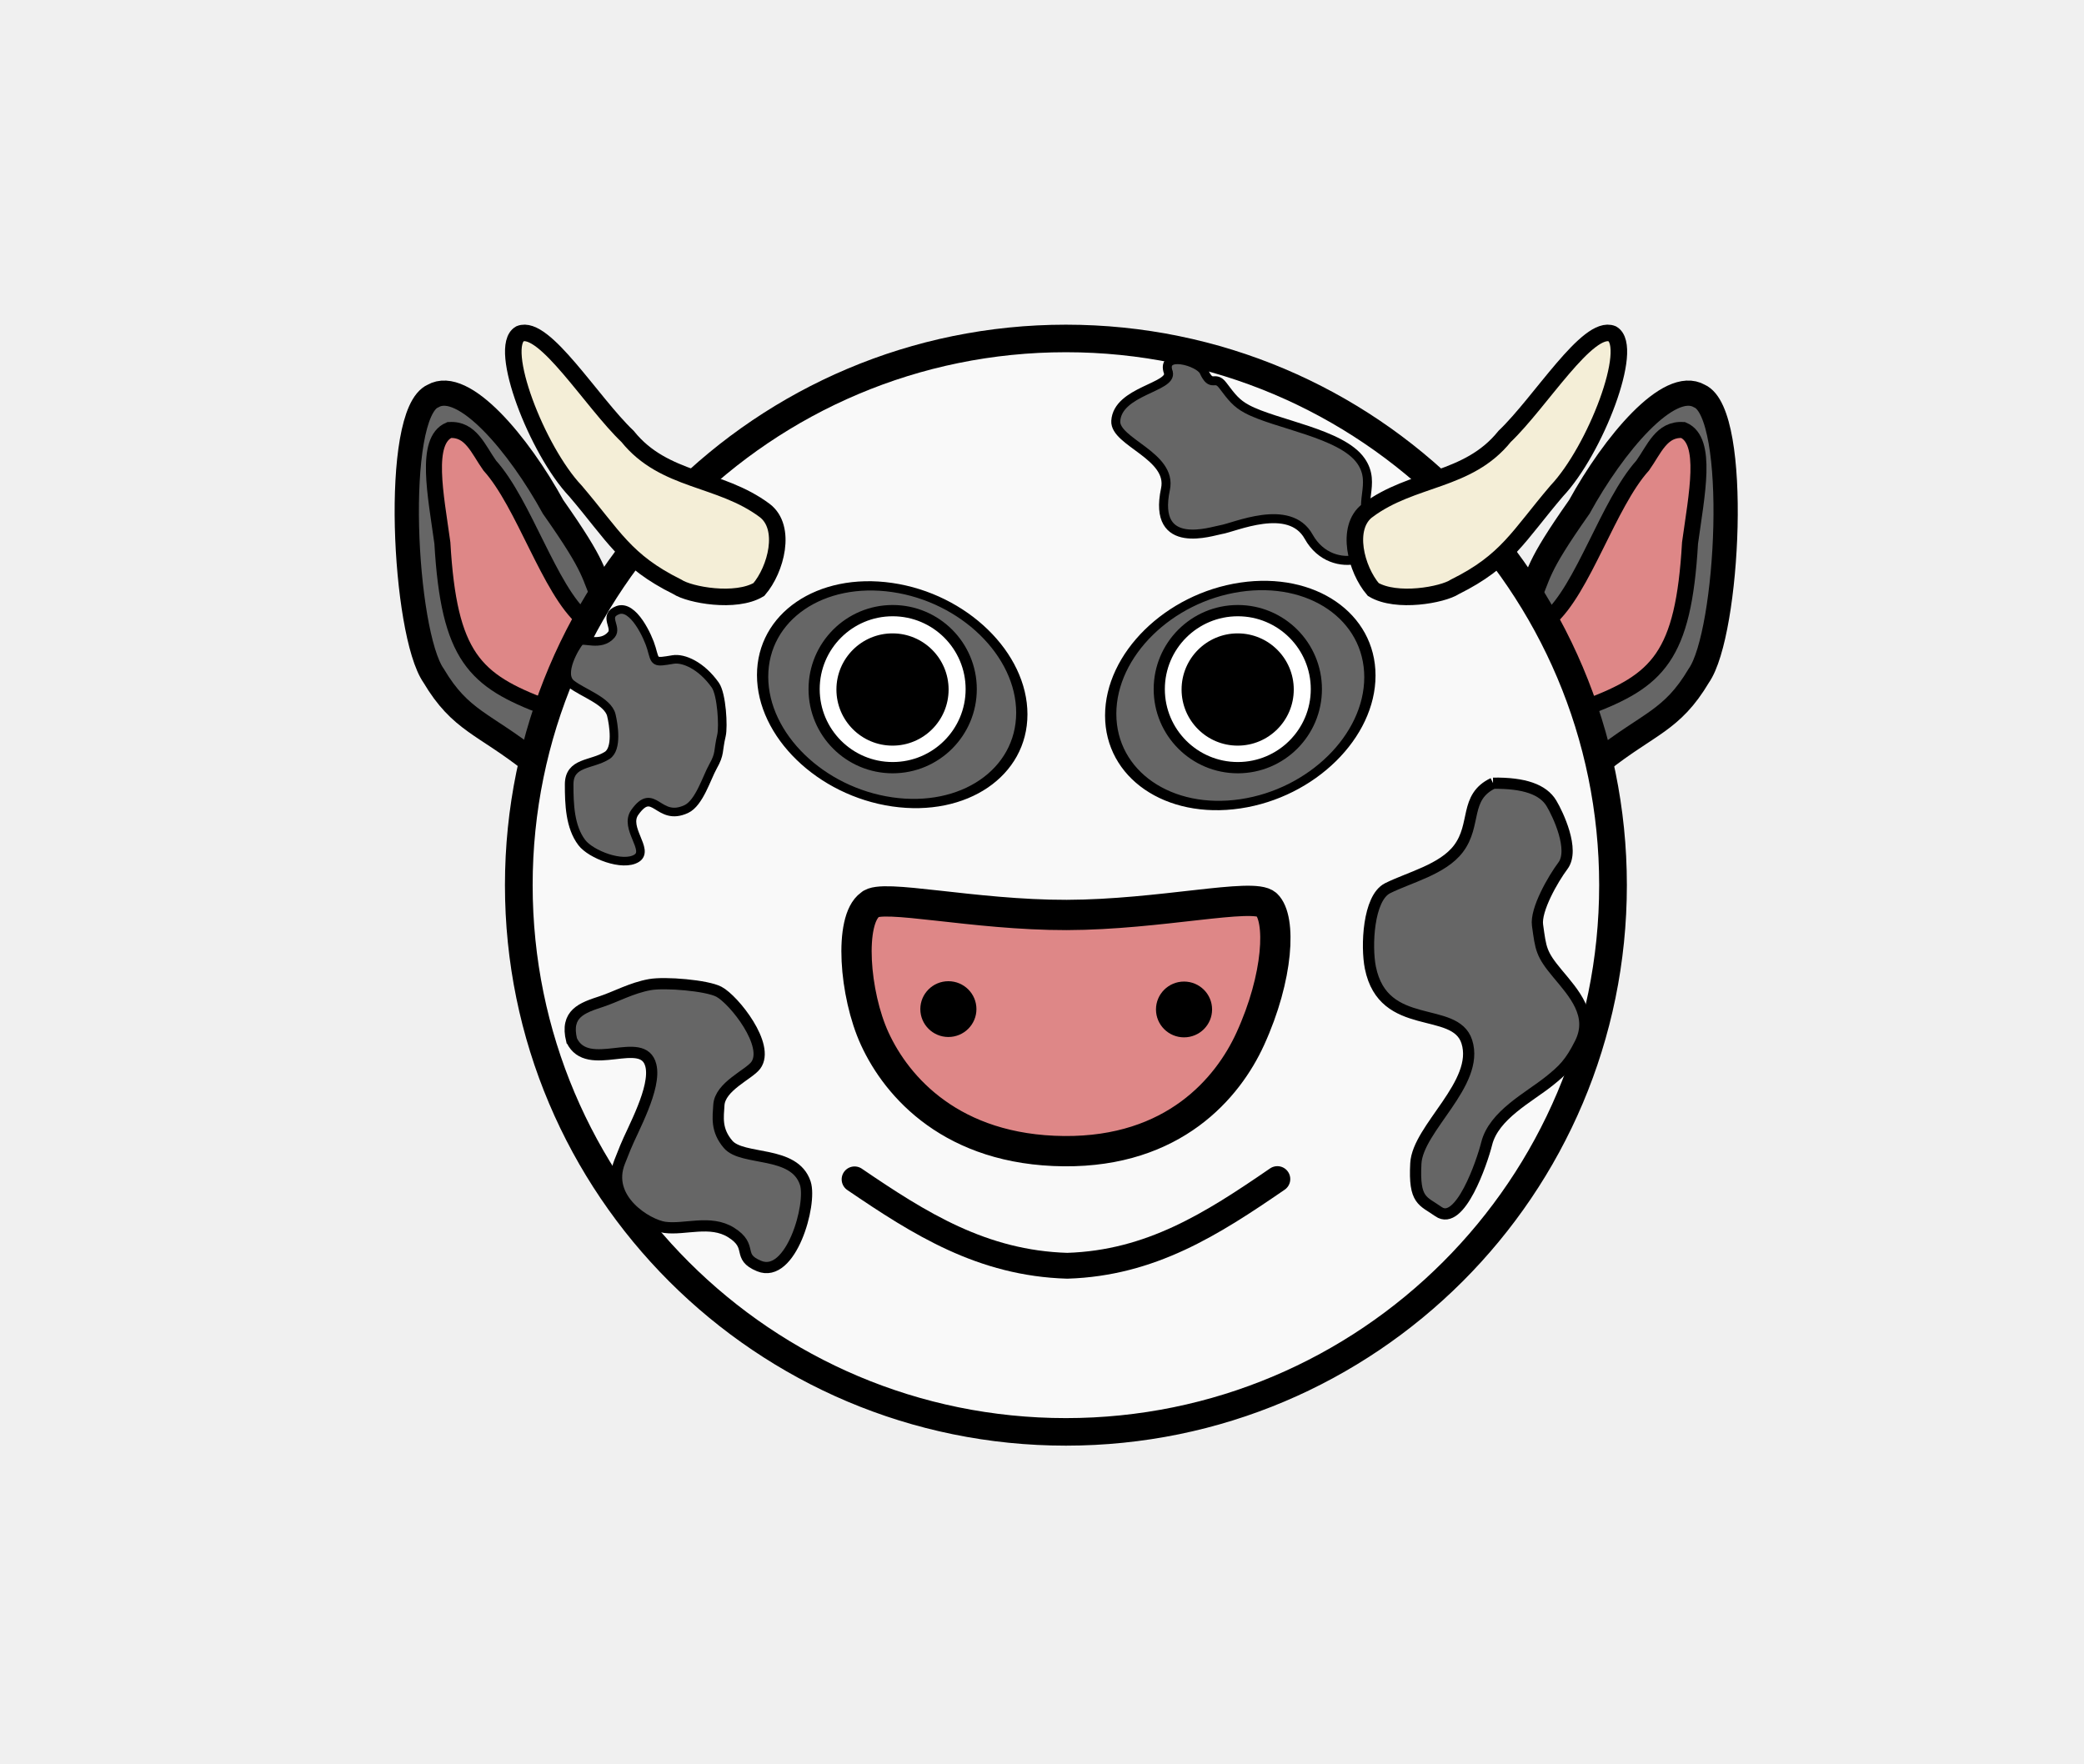
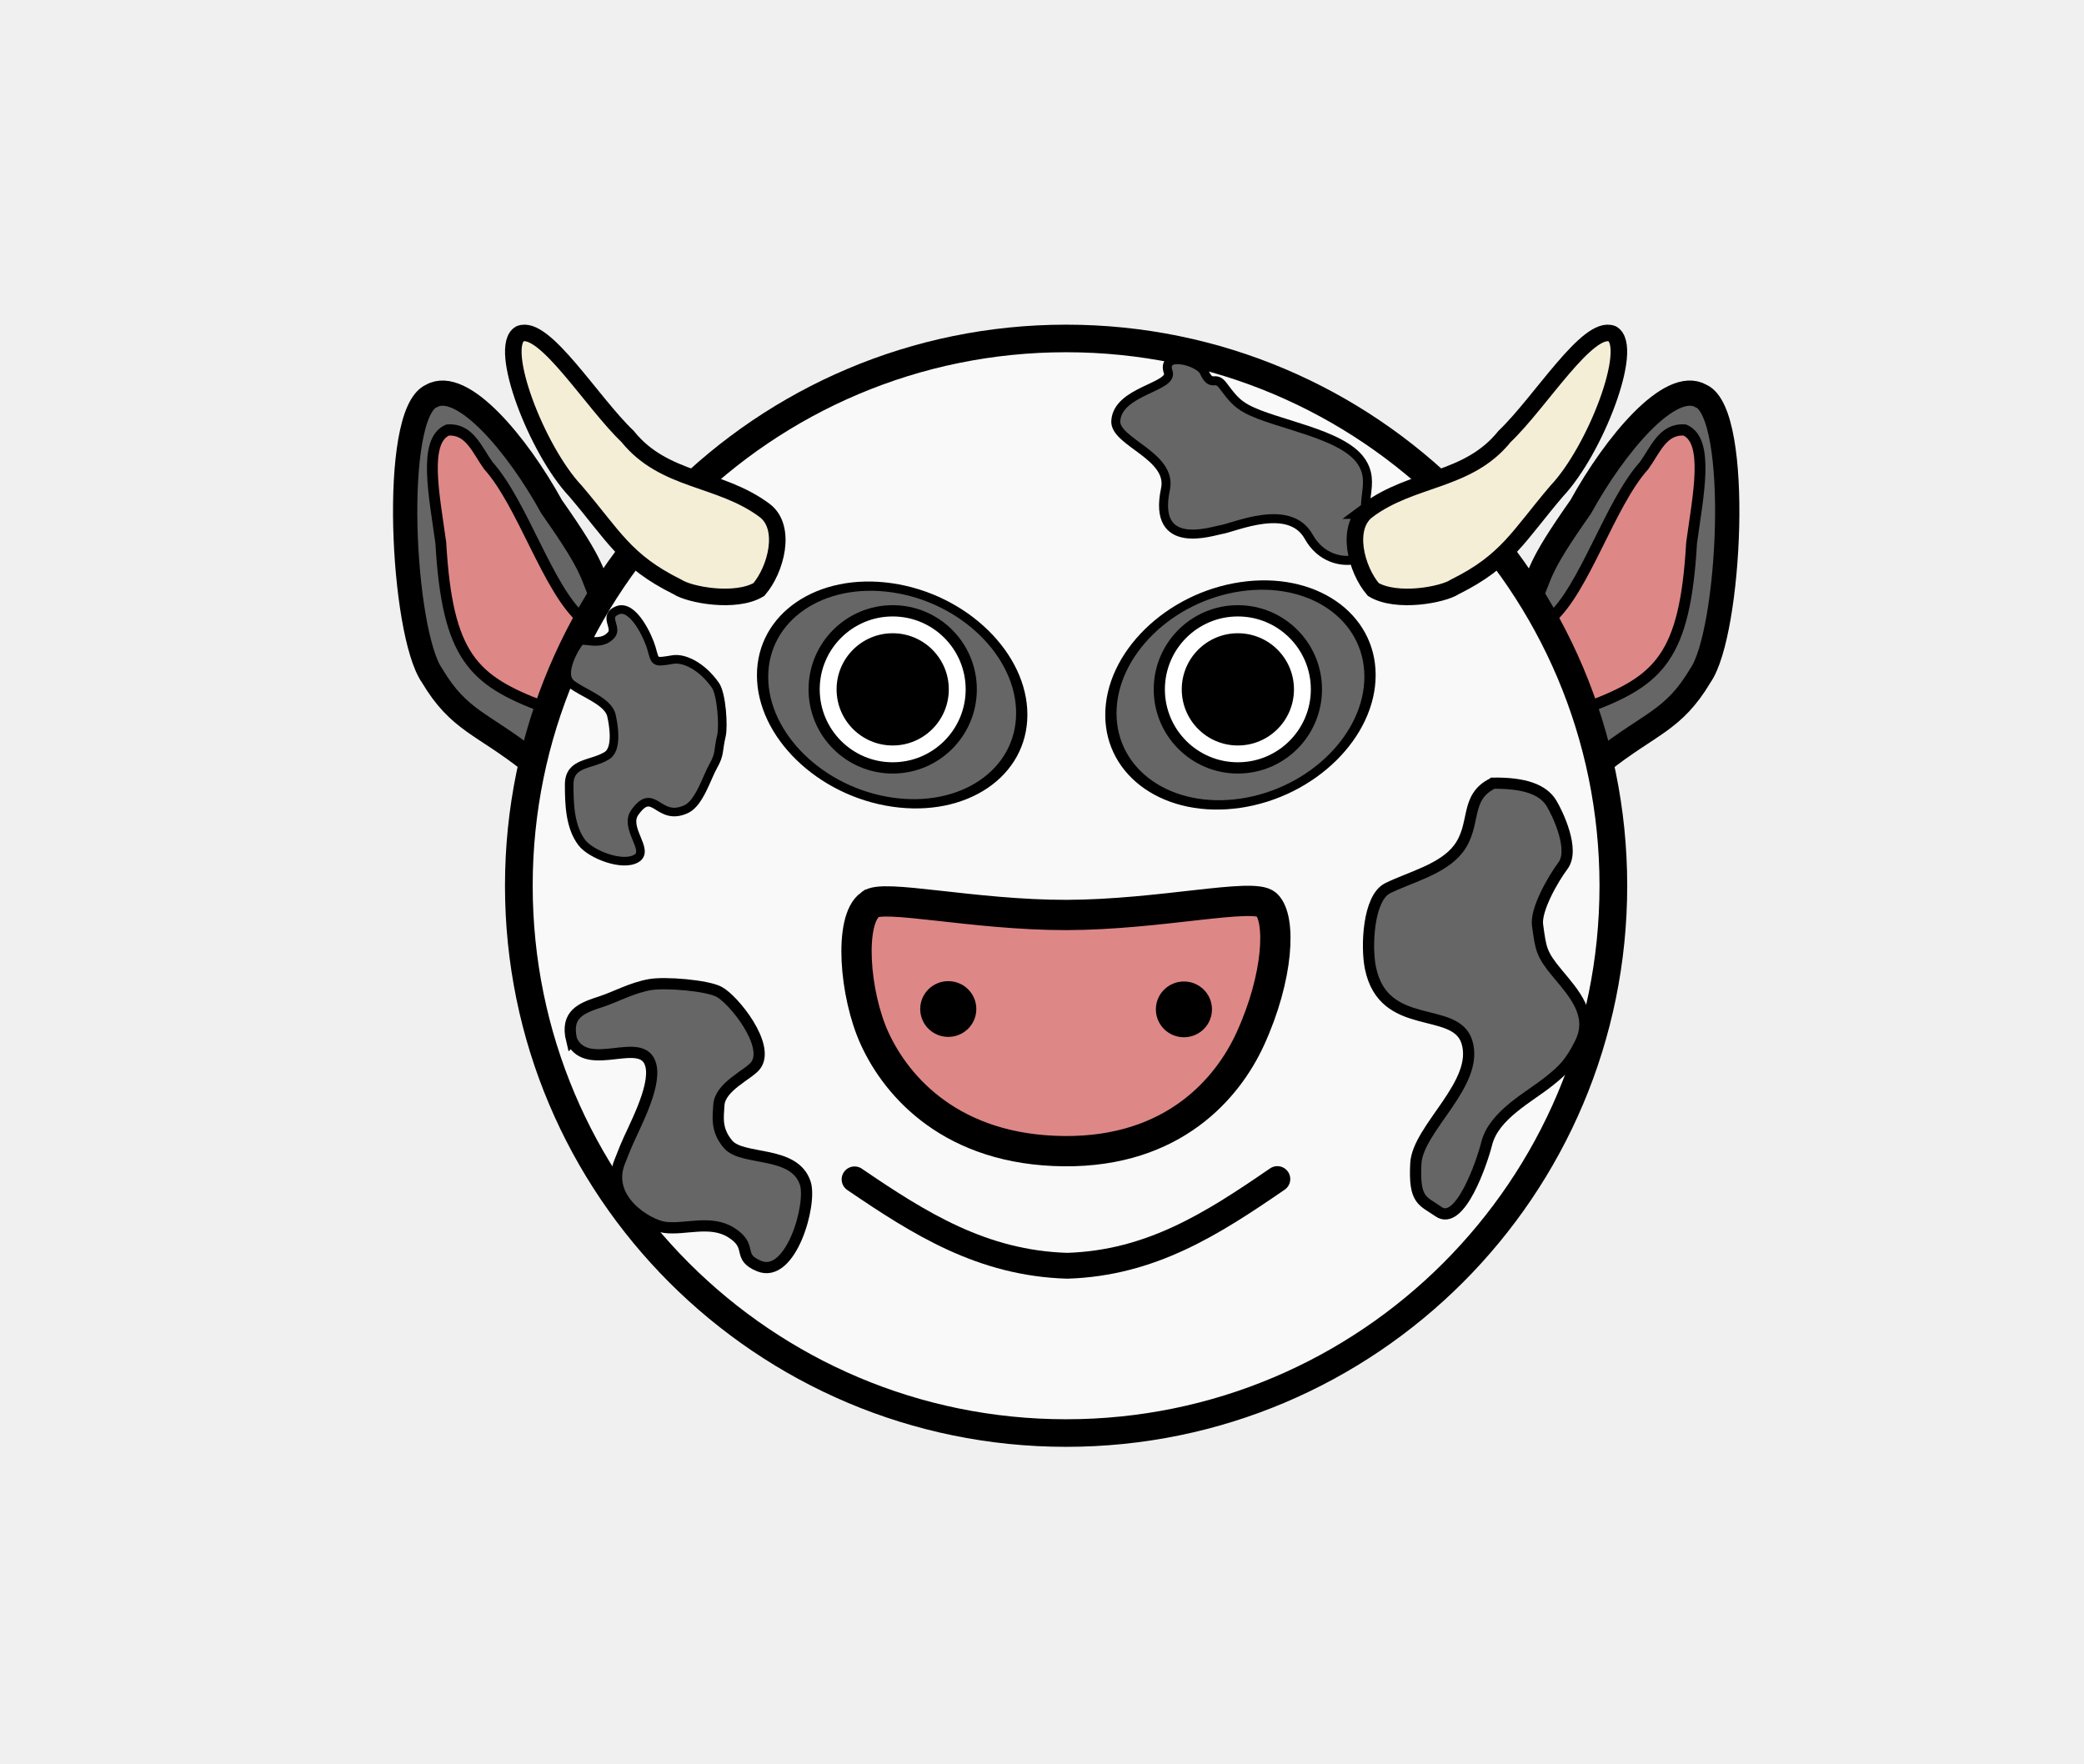
- <svg xmlns="http://www.w3.org/2000/svg" width="130" height="110" version="1">
-   <g>
-     <g fill-rule="evenodd" stroke="#000">
-       <path d="M101.12 24.95c1.375-2.963.82-3.077 4.934-8.712 3.16-5.54 8.268-11.43 11.1-9.86 3.732 1.57 2.696 21.11-.063 24.886-2.497 4.046-4.63 4.217-9.088 7.615l-6.88-13.93z" fill="#666" stroke-width="2.242" transform="matrix(-.675 0 0 .701 106.087 20.233)" />
-       <path d="M28.02 26.826c1.355-.103 1.815 1.21 2.53 2.212 2.138 2.37 3.72 7.747 5.858 9.584l-2.386 5.49c-4.415-1.658-6.017-3.14-6.426-10.24-.413-3.014-1.124-6.38.423-7.046z" fill="#de8787" />
+ <svg xmlns="http://www.w3.org/2000/svg" width="130" height="110" id="svg2" version="1.0">
+   <defs id="defs4" />
+   <g id="layer1">
+     <g id="g13098" transform="matrix(0.7,0,0,0.7,24.50297,20.25)">
+       <g transform="matrix(-0.9654864,0,0,1.001094,116.5492,-0.02363944)" id="g10012">
+         <path style="fill:#666666;fill-opacity:1;fill-rule:evenodd;stroke:#000000;stroke-width:2.242;stroke-linecap:butt;stroke-linejoin:miter;stroke-miterlimit:4;stroke-opacity:1;stroke-dasharray:none" d="m 101.121,24.95 c 1.374,-2.964 0.818,-3.077 4.933,-8.713 3.159,-5.538 8.268,-11.429 11.1,-9.859 3.732,1.568 2.697,21.11 -0.063,24.885 -2.498,4.047 -4.633,4.217 -9.09,7.615 l -6.881,-13.929 z" id="path10014" />
+         <path style="fill:#de8787;fill-rule:evenodd;stroke:#000000;stroke-width:1px;stroke-linecap:butt;stroke-linejoin:miter;stroke-opacity:1" d="m 115.656,9.405 c -2.008,-0.147 -2.689,1.725 -3.75,3.156 -3.166,3.379 -5.512,11.051 -8.678,13.672 l 3.536,7.832 c 6.54,-2.366 8.914,-4.479 9.519,-14.611 0.612,-4.297 1.666,-9.099 -0.627,-10.049 z" id="path10016" />
+       </g>
+       <g transform="matrix(0.9654864,0,0,1.001094,3.470611,-0.02477556)" id="g10002">
+         <path style="fill:#666666;fill-opacity:1;fill-rule:evenodd;stroke:#000000;stroke-width:2.242;stroke-linecap:butt;stroke-linejoin:miter;stroke-miterlimit:4;stroke-opacity:1;stroke-dasharray:none" d="m 101.121,24.95 c 1.374,-2.964 0.818,-3.077 4.933,-8.713 3.159,-5.538 8.268,-11.429 11.1,-9.859 3.732,1.568 2.697,21.11 -0.063,24.885 -2.498,4.047 -4.633,4.217 -9.09,7.615 l -6.881,-13.929 z" id="path9014" />
+         <path style="fill:#de8787;fill-rule:evenodd;stroke:#000000;stroke-width:1px;stroke-linecap:butt;stroke-linejoin:miter;stroke-opacity:1" d="m 115.656,9.405 c -2.008,-0.147 -2.689,1.725 -3.75,3.156 -3.166,3.379 -5.512,11.051 -8.678,13.672 l 3.536,7.832 c 6.54,-2.366 8.914,-4.479 9.519,-14.611 0.612,-4.297 1.666,-9.099 -0.627,-10.049 z" id="path9985" />
+       </g>
+       <path transform="matrix(0.9802724,0,0,0.9753215,1.329187,1.236415)" d="M 109.602,49.997 C 109.602,77.613 87.328,100 59.852,100 32.375,100 10.102,77.613 10.102,49.997 c 0,-27.616 22.274,-50.003 49.75,-50.003 27.476,0 49.75,22.387 49.75,50.003 z" id="path2172" style="fill:#f9f9f9;fill-opacity:1;fill-rule:nonzero;stroke:#000000;stroke-width:2.519;stroke-linecap:round;stroke-linejoin:miter;stroke-miterlimit:4;stroke-opacity:1;stroke-dasharray:none;stroke-dashoffset:0" />
+       <path id="path3146" d="m 23.048,28.833 c 0.363,1.271 0.213,1.294 1.925,1.008 0.936,-0.157 2.526,0.529 3.765,2.279 0.581,0.821 0.735,3.712 0.554,4.479 -0.345,1.462 -0.096,1.601 -0.767,2.794 -0.547,0.972 -1.216,3.237 -2.368,3.775 -2.538,1.183 -2.874,-2.126 -4.593,0.302 -0.982,1.388 1.336,3.348 0.169,4.081 -1.24,0.779 -4.089,-0.346 -4.886,-1.394 -1.067,-1.4 -1.128,-3.445 -1.128,-5.177 0,-2.031 2.001,-1.71 3.383,-2.589 0.935,-0.594 0.572,-2.754 0.376,-3.584 -0.298,-1.261 -2.572,-1.994 -3.571,-2.788 -1.129,-0.897 0.397,-3.407 0.752,-3.783 0.325,-0.344 1.879,0.508 2.819,-0.597 0.562,-0.661 -0.772,-1.675 0.564,-2.19 1.383,-0.533 2.724,2.391 3.007,3.385 z" style="fill:#666666;fill-rule:evenodd;stroke:#000000;stroke-width:0.766px;stroke-linecap:butt;stroke-linejoin:miter;stroke-opacity:1" />
+       <path id="path3148" d="m 98.051,40.863 c -2.596,1.245 -1.456,3.679 -3.086,5.836 -1.401,1.853 -4.375,2.554 -6.313,3.523 -1.736,0.868 -1.915,5.199 -1.536,7.079 1.172,5.801 7.549,3.325 8.594,6.596 1.187,3.715 -4.376,7.702 -4.543,10.849 -0.179,3.37 0.614,3.304 2.02,4.293 1.916,1.348 3.877,-4.398 4.293,-6.061 0.637,-2.548 3.759,-4.118 5.556,-5.556 1.227,-0.981 1.874,-1.585 2.778,-3.393 1.25,-2.501 -0.571,-4.464 -2.02,-6.204 -1.47,-1.764 -1.483,-2.188 -1.78,-4.316 -0.192,-1.373 1.376,-4.11 2.265,-5.296 1.065,-1.42 -0.449,-4.601 -1.02,-5.553 -0.744,-1.241 -2.424,-1.838 -5.207,-1.798 z" style="fill:#666666;fill-rule:evenodd;stroke:#000000;stroke-width:1px;stroke-linecap:butt;stroke-linejoin:miter;stroke-opacity:1" />
+       <path id="path3150" d="m 69.109,4.255 c 0.392,1.333 -4.529,1.65 -4.681,4.333 -0.107,1.883 5.062,3.086 4.428,6.069 -1.193,5.615 4.189,3.725 4.946,3.61 1.187,-0.181 6.099,-2.453 7.815,0.626 2.121,3.806 7.537,1.831 5.633,-0.87 -1.437,-2.039 0.485,-3.786 -0.977,-5.883 C 84.553,9.674 78.672,8.894 76.116,7.519 75.166,7.008 74.758,6.47 73.967,5.418 73.239,4.449 72.988,5.702 72.283,4.177 71.865,3.273 68.413,2.299 69.109,4.255 z" style="fill:#666666;fill-rule:evenodd;stroke:#000000;stroke-width:0.802px;stroke-linecap:butt;stroke-linejoin:miter;stroke-opacity:1" />
+       <path id="path3152" d="m 15.939,63.773 c 1.437,3.011 6.355,-0.578 7.058,2.235 0.498,1.993 -1.634,5.726 -2.273,7.324 -0.168,0.421 -0.337,0.842 -0.505,1.263 -1.336,3.34 2.488,5.639 4.015,5.846 1.781,0.242 4.066,-0.696 5.909,0.455 2.039,1.273 0.439,2.145 2.5,2.993 2.838,1.168 4.729,-5.516 4.114,-7.387 -0.972,-2.959 -5.595,-1.956 -6.879,-3.46 -1.092,-1.28 -0.884,-2.425 -0.821,-3.498 0.098,-1.662 2.666,-2.714 3.283,-3.536 1.318,-1.757 -1.94,-5.862 -3.283,-6.566 -1.075,-0.563 -4.793,-0.873 -6.149,-0.631 -1.631,0.291 -3.06,1.095 -4.306,1.503 -1.745,0.571 -3.249,1.076 -2.664,3.46 z" style="fill:#666666;fill-rule:evenodd;stroke:#000000;stroke-width:1px;stroke-linecap:butt;stroke-linejoin:miter;stroke-opacity:1" />
+       <path id="path7060" d="m 86.849,16.567 c 4.017,-3.005 8.949,-2.53 12.23,-6.607 3.197,-3.049 7.424,-10.026 9.592,-9.146 2.019,1.169 -1.5,10.365 -4.955,14.021 -3.414,4.003 -4.414,6.221 -9.064,8.527 -1.092,0.725 -5.207,1.48 -7.275,0.24 -1.532,-1.788 -2.509,-5.516 -0.527,-7.035 z" style="fill:#f4eed7;fill-rule:evenodd;stroke:#000000;stroke-width:1.475;stroke-linecap:butt;stroke-linejoin:miter;stroke-miterlimit:4;stroke-opacity:1;stroke-dasharray:none" />
+       <path id="path9004" d="m 33.151,16.567 c -4.017,-3.005 -8.949,-2.53 -12.23,-6.607 -3.197,-3.049 -7.424,-10.026 -9.591,-9.146 -2.019,1.169 1.5,10.365 4.955,14.021 3.414,4.003 4.414,6.221 9.064,8.527 1.092,0.725 5.207,1.48 7.275,0.24 1.532,-1.788 2.509,-5.516 0.527,-7.035 z" style="fill:#f4eed7;fill-rule:evenodd;stroke:#000000;stroke-width:1.475;stroke-linecap:butt;stroke-linejoin:miter;stroke-miterlimit:4;stroke-opacity:1;stroke-dasharray:none" />
+       <path id="path10087" d="m 42.531,51.688 c -1.897,1.352 -1.407,7.972 0.414,11.94 1.982,4.318 6.907,9.933 16.873,10.022 9.79,0.088 14.597,-5.645 16.59,-9.994 2.539,-5.542 2.771,-10.735 1.455,-11.983 -1.16,-1.086 -9.502,0.91 -17.799,0.931 -8.297,0.021 -16.55,-1.932 -17.532,-0.916 z" style="fill:#de8787;fill-opacity:1;fill-rule:nonzero;stroke:#000000;stroke-width:2.698;stroke-linecap:round;stroke-linejoin:miter;stroke-miterlimit:4;stroke-opacity:1;stroke-dashoffset:0" />
+       <path transform="matrix(1.052632,0,0,1.104167,-2.473695,-6.369792)" d="m 51.75,61 c 0,1.243 -1.063,2.25 -2.375,2.25 C 48.063,63.25 47,62.243 47,61 c 0,-1.243 1.063,-2.25 2.375,-2.25 1.312,0 2.375,1.007 2.375,2.25 z" id="path10113" style="fill:#000000;fill-opacity:1;fill-rule:nonzero;stroke:none" />
+       <path transform="matrix(1.052632,0,0,1.104167,18.52631,-6.338544)" d="m 51.75,61 c 0,1.243 -1.063,2.25 -2.375,2.25 C 48.063,63.25 47,62.243 47,61 c 0,-1.243 1.063,-2.25 2.375,-2.25 1.312,0 2.375,1.007 2.375,2.25 z" id="path11084" style="fill:#000000;fill-opacity:1;fill-rule:nonzero;stroke:none" />
+       <path id="path6430" d="m 41.15,76.163 c 5.813,3.956 11.374,7.469 18.954,7.7 7.441,-0.24 12.861,-3.699 18.723,-7.727" style="fill:none;stroke:#000000;stroke-width:2.3;stroke-linecap:round;stroke-linejoin:miter;stroke-miterlimit:4;stroke-opacity:1;stroke-dasharray:none" />
+       <path transform="matrix(1.004202,0.1464462,0,0.8126235,-2.446455,-2.085024)" d="m 58.25,34.75 c 0,6.489 -5.149,11.75 -11.5,11.75 -6.351,0 -11.5,-5.261 -11.5,-11.75 0,-6.489 5.149,-11.75 11.5,-11.75 6.351,0 11.5,5.261 11.5,11.75 z" id="path11097" style="fill:#666666;fill-opacity:1;fill-rule:nonzero;stroke:#000000;stroke-width:1;stroke-linecap:round;stroke-linejoin:miter;stroke-miterlimit:4;stroke-opacity:1;stroke-dasharray:none;stroke-dashoffset:0" />
+       <g transform="translate(-85.91347,-45.93324)" id="g11089">
+         <path style="fill:#ffffff;fill-opacity:1;fill-rule:nonzero;stroke:#000000;stroke-width:1.001;stroke-linecap:round;stroke-linejoin:miter;stroke-miterlimit:4;stroke-opacity:1;stroke-dasharray:none;stroke-dashoffset:0" id="path8062" d="m 42.048,35.003 c 0,3.853 -3.152,6.976 -7.04,6.976 -3.888,0 -7.04,-3.123 -7.04,-6.976 0,-3.853 3.152,-6.976 7.04,-6.976 3.888,0 7.04,3.123 7.04,6.976 z" transform="matrix(0.9943886,0,0,1.003388,95.64955,43.31167)" />
+         <path style="fill:#000000;fill-opacity:1;fill-rule:nonzero;stroke:none" id="path8408" d="m 40.027,35.098 c 0,2.755 -2.247,4.988 -5.019,4.988 -2.772,0 -5.019,-2.233 -5.019,-4.988 0,-2.755 2.247,-4.988 5.019,-4.988 2.772,0 5.019,2.233 5.019,4.988 z" transform="matrix(0.9961755,0,0,1.002481,95.58699,43.24848)" />
+       </g>
+       <path transform="matrix(-1.004006,0.1479405,0,0.8209152,122.4752,-2.443023)" d="m 58.25,34.75 c 0,6.489 -5.149,11.75 -11.5,11.75 -6.351,0 -11.5,-5.261 -11.5,-11.75 0,-6.489 5.149,-11.75 11.5,-11.75 6.351,0 11.5,5.261 11.5,11.75 z" id="path13053" style="fill:#666666;fill-opacity:1;fill-rule:nonzero;stroke:#000000;stroke-width:1;stroke-linecap:round;stroke-linejoin:miter;stroke-miterlimit:4;stroke-opacity:1;stroke-dasharray:none;stroke-dashoffset:0" />
+       <path transform="matrix(0.9943886,0,0,1.003388,40.49522,-2.621574)" d="m 42.048,35.003 c 0,3.853 -3.152,6.976 -7.04,6.976 -3.888,0 -7.04,-3.123 -7.04,-6.976 0,-3.853 3.152,-6.976 7.04,-6.976 3.888,0 7.04,3.123 7.04,6.976 z" id="path11093" style="fill:#ffffff;fill-opacity:1;fill-rule:nonzero;stroke:#000000;stroke-width:1.001;stroke-linecap:round;stroke-linejoin:miter;stroke-miterlimit:4;stroke-opacity:1;stroke-dasharray:none;stroke-dashoffset:0" />
+       <path transform="matrix(0.9961755,0,0,1.002481,40.43267,-2.684762)" d="m 40.027,35.098 c 0,2.755 -2.247,4.988 -5.019,4.988 -2.772,0 -5.019,-2.233 -5.019,-4.988 0,-2.755 2.247,-4.988 5.019,-4.988 2.772,0 5.019,2.233 5.019,4.988 z" id="path11095" style="fill:#000000;fill-opacity:1;fill-rule:nonzero;stroke:none" />
    </g>
-     <g fill-rule="evenodd" stroke="#000">
-       <path d="M101.12 24.95c1.375-2.963.82-3.077 4.934-8.712 3.16-5.54 8.268-11.43 11.1-9.86 3.732 1.57 2.696 21.11-.063 24.886-2.497 4.046-4.63 4.217-9.088 7.615l-6.88-13.93z" fill="#666" stroke-width="2.242" transform="matrix(.675 0 0 .701 26.933 20.233)" />
-       <path d="M105 26.826c-1.355-.103-1.815 1.21-2.53 2.212-2.138 2.37-3.72 7.747-5.858 9.584l2.386 5.49c4.415-1.658 6.017-3.14 6.426-10.24.413-3.014 1.124-6.38-.423-7.046z" fill="#de8787" />
-     </g>
-     <path transform="matrix(.686 0 0 .682 25.433 21.115)" d="M109.602 49.997c0 27.616-22.274 50.003-49.75 50.003-27.477 0-49.75-22.387-49.75-50.003 0-27.615 22.273-50.002 49.75-50.002 27.476 0 49.75 22.387 49.75 50.002z" fill="#f9f9f9" stroke="#000" stroke-width="2.519" stroke-linecap="round" />
-     <path d="M40.636 40.433c.254.89.15.906 1.348.705.655-.11 1.768.37 2.635 1.595.406.575.514 2.6.387 3.136-.24 1.022-.067 1.12-.537 1.954-.383.68-.85 2.267-1.658 2.643-1.777.827-2.01-1.49-3.215.21-.687.973.935 2.345.12 2.858-.87.546-2.864-.242-3.422-.976-.747-.98-.79-2.413-.79-3.625 0-1.422 1.4-1.197 2.37-1.812.653-.416.4-1.928.262-2.51-.21-.882-1.8-1.395-2.5-1.95-.79-.628.278-2.385.526-2.648.228-.24 1.316.355 1.974-.42.393-.46-.54-1.17.394-1.532.97-.373 1.908 1.674 2.106 2.37z" fill="#666" fill-rule="evenodd" stroke="#000" stroke-width="0.536" />
-     <path d="M93.138 48.854c-1.817.872-1.02 2.575-2.16 4.085-.98 1.297-3.062 1.787-4.42 2.465-1.215.608-1.34 3.64-1.074 4.956.82 4.06 5.284 2.328 6.016 4.618.83 2.6-3.064 5.39-3.18 7.594-.126 2.36.43 2.313 1.414 3.006 1.34.943 2.714-3.08 3.005-4.243.445-1.784 2.63-2.883 3.888-3.89.858-.686 1.312-1.11 1.944-2.374.876-1.75-.4-3.124-1.414-4.342-1.03-1.235-1.038-1.53-1.246-3.02-.134-.962.963-2.878 1.586-3.708.745-.994-.315-3.22-.715-3.887-.52-.87-1.696-1.287-3.645-1.26z" fill="#666" fill-rule="evenodd" stroke="#000" stroke-width="0.7" />
-     <path d="M72.88 23.23c.274.932-3.17 1.154-3.278 3.032-.074 1.318 3.544 2.16 3.1 4.248-.835 3.93 2.932 2.608 3.462 2.527.83-.127 4.27-1.717 5.47.438 1.485 2.664 5.276 1.282 3.944-.61-1.006-1.426.34-2.65-.684-4.117-1.204-1.726-5.32-2.273-7.11-3.235-.665-.357-.95-.734-1.504-1.47-.51-.68-.686.198-1.18-.87-.29-.632-2.708-1.313-2.22.056z" fill="#666" fill-rule="evenodd" stroke="#000" stroke-width="0.561" />
-     <path d="M35.66 64.89c1.006 2.11 4.45-.404 4.94 1.565.35 1.396-1.142 4.01-1.59 5.127l-.353.884c-.935 2.338 1.74 3.947 2.81 4.092 1.247.17 2.847-.487 4.137.318 1.428.892.308 1.502 1.75 2.095 1.987.82 3.31-3.86 2.88-5.17-.68-2.07-3.917-1.37-4.815-2.42-.766-.897-.62-1.7-.576-2.45.07-1.163 1.867-1.9 2.298-2.475.923-1.23-1.358-4.103-2.298-4.596-.753-.395-3.355-.612-4.304-.443-1.142.204-2.143.767-3.015 1.052-1.22.4-2.274.752-1.865 2.42z" fill="#666" fill-rule="evenodd" stroke="#000" stroke-width="0.7" />
-     <path d="M85.297 31.847c2.812-2.104 6.265-1.77 8.562-4.625 2.237-2.134 5.196-7.018 6.713-6.403 1.413.818-1.05 7.255-3.47 9.814-2.39 2.803-3.09 4.355-6.344 5.97-.766.507-3.646 1.035-5.094.167-1.072-1.25-1.756-3.86-.37-4.923z" fill="#f4eed7" fill-rule="evenodd" stroke="#000" stroke-width="1.032" />
-     <path d="M47.708 31.847c-2.812-2.104-6.264-1.77-8.56-4.625-2.24-2.134-5.198-7.018-6.715-6.403-1.413.818 1.05 7.255 3.47 9.814 2.39 2.803 3.09 4.355 6.344 5.97.764.507 3.645 1.035 5.093.167 1.072-1.25 1.756-3.86.368-4.923z" fill="#f4eed7" fill-rule="evenodd" stroke="#000" stroke-width="1.032" />
-     <path d="M54.275 56.432c-1.328.946-.985 5.58.29 8.358 1.387 3.022 4.834 6.953 11.81 7.015 6.854.06 10.22-3.95 11.613-6.996 1.777-3.88 1.94-7.515 1.02-8.39-.814-.76-6.653.638-12.46.653-5.81.014-11.586-1.353-12.273-.64z" fill="#de8787" stroke="#000" stroke-width="1.889" stroke-linecap="round" />
-     <path d="M60.91 62.944c0 .96-.783 1.74-1.75 1.74-.966 0-1.75-.78-1.75-1.74s.784-1.74 1.75-1.74c.967 0 1.75.78 1.75 1.74z" />
-     <path d="M75.61 62.966c0 .96-.783 1.74-1.75 1.74-.966 0-1.75-.78-1.75-1.74s.784-1.74 1.75-1.74c.967 0 1.75.78 1.75 1.74z" />
-     <path d="M53.308 73.564c4.07 2.77 7.96 5.23 13.268 5.39 5.208-.167 9.003-2.59 13.106-5.408" stroke="#000" stroke-width="1.61" stroke-linecap="round" fill="none" />
-     <path transform="matrix(.703 .102 0 .569 22.791 18.791)" d="M58.25 34.75c0 6.49-5.15 11.75-11.5 11.75s-11.5-5.26-11.5-11.75S40.4 23 46.75 23s11.5 5.26 11.5 11.75z" fill="#666" stroke="#000" stroke-linecap="round" />
-     <g>
-       <path d="M42.048 35.003c0 3.853-3.152 6.976-7.04 6.976s-7.04-3.124-7.04-6.977 3.152-6.976 7.04-6.976 7.04 3.123 7.04 6.976z" transform="matrix(.696 0 0 .702 31.319 18.415)" fill="#fff" stroke="#000" stroke-width="1.001" stroke-linecap="round" />
-       <path d="M59.174 43.01c0 1.933-1.566 3.5-3.498 3.5-1.932 0-3.5-1.567-3.5-3.5 0-1.934 1.568-3.502 3.5-3.502s3.498 1.568 3.498 3.502z" />
-     </g>
-     <path transform="matrix(-.703 .104 0 .575 110.235 18.54)" d="M58.25 34.75c0 6.49-5.15 11.75-11.5 11.75s-11.5-5.26-11.5-11.75S40.4 23 46.75 23s11.5 5.26 11.5 11.75z" fill="#666" stroke="#000" stroke-linecap="round" />
-     <path transform="matrix(.696 0 0 .702 52.849 18.415)" d="M42.048 35.003c0 3.853-3.152 6.976-7.04 6.976s-7.04-3.124-7.04-6.977 3.152-6.976 7.04-6.976 7.04 3.123 7.04 6.976z" fill="#fff" stroke="#000" stroke-width="1.001" stroke-linecap="round" />
-     <path d="M80.705 43.01c0 1.933-1.566 3.5-3.498 3.5-1.932 0-3.5-1.567-3.5-3.5 0-1.934 1.568-3.502 3.5-3.502s3.498 1.568 3.498 3.502z" />
  </g>
</svg>
